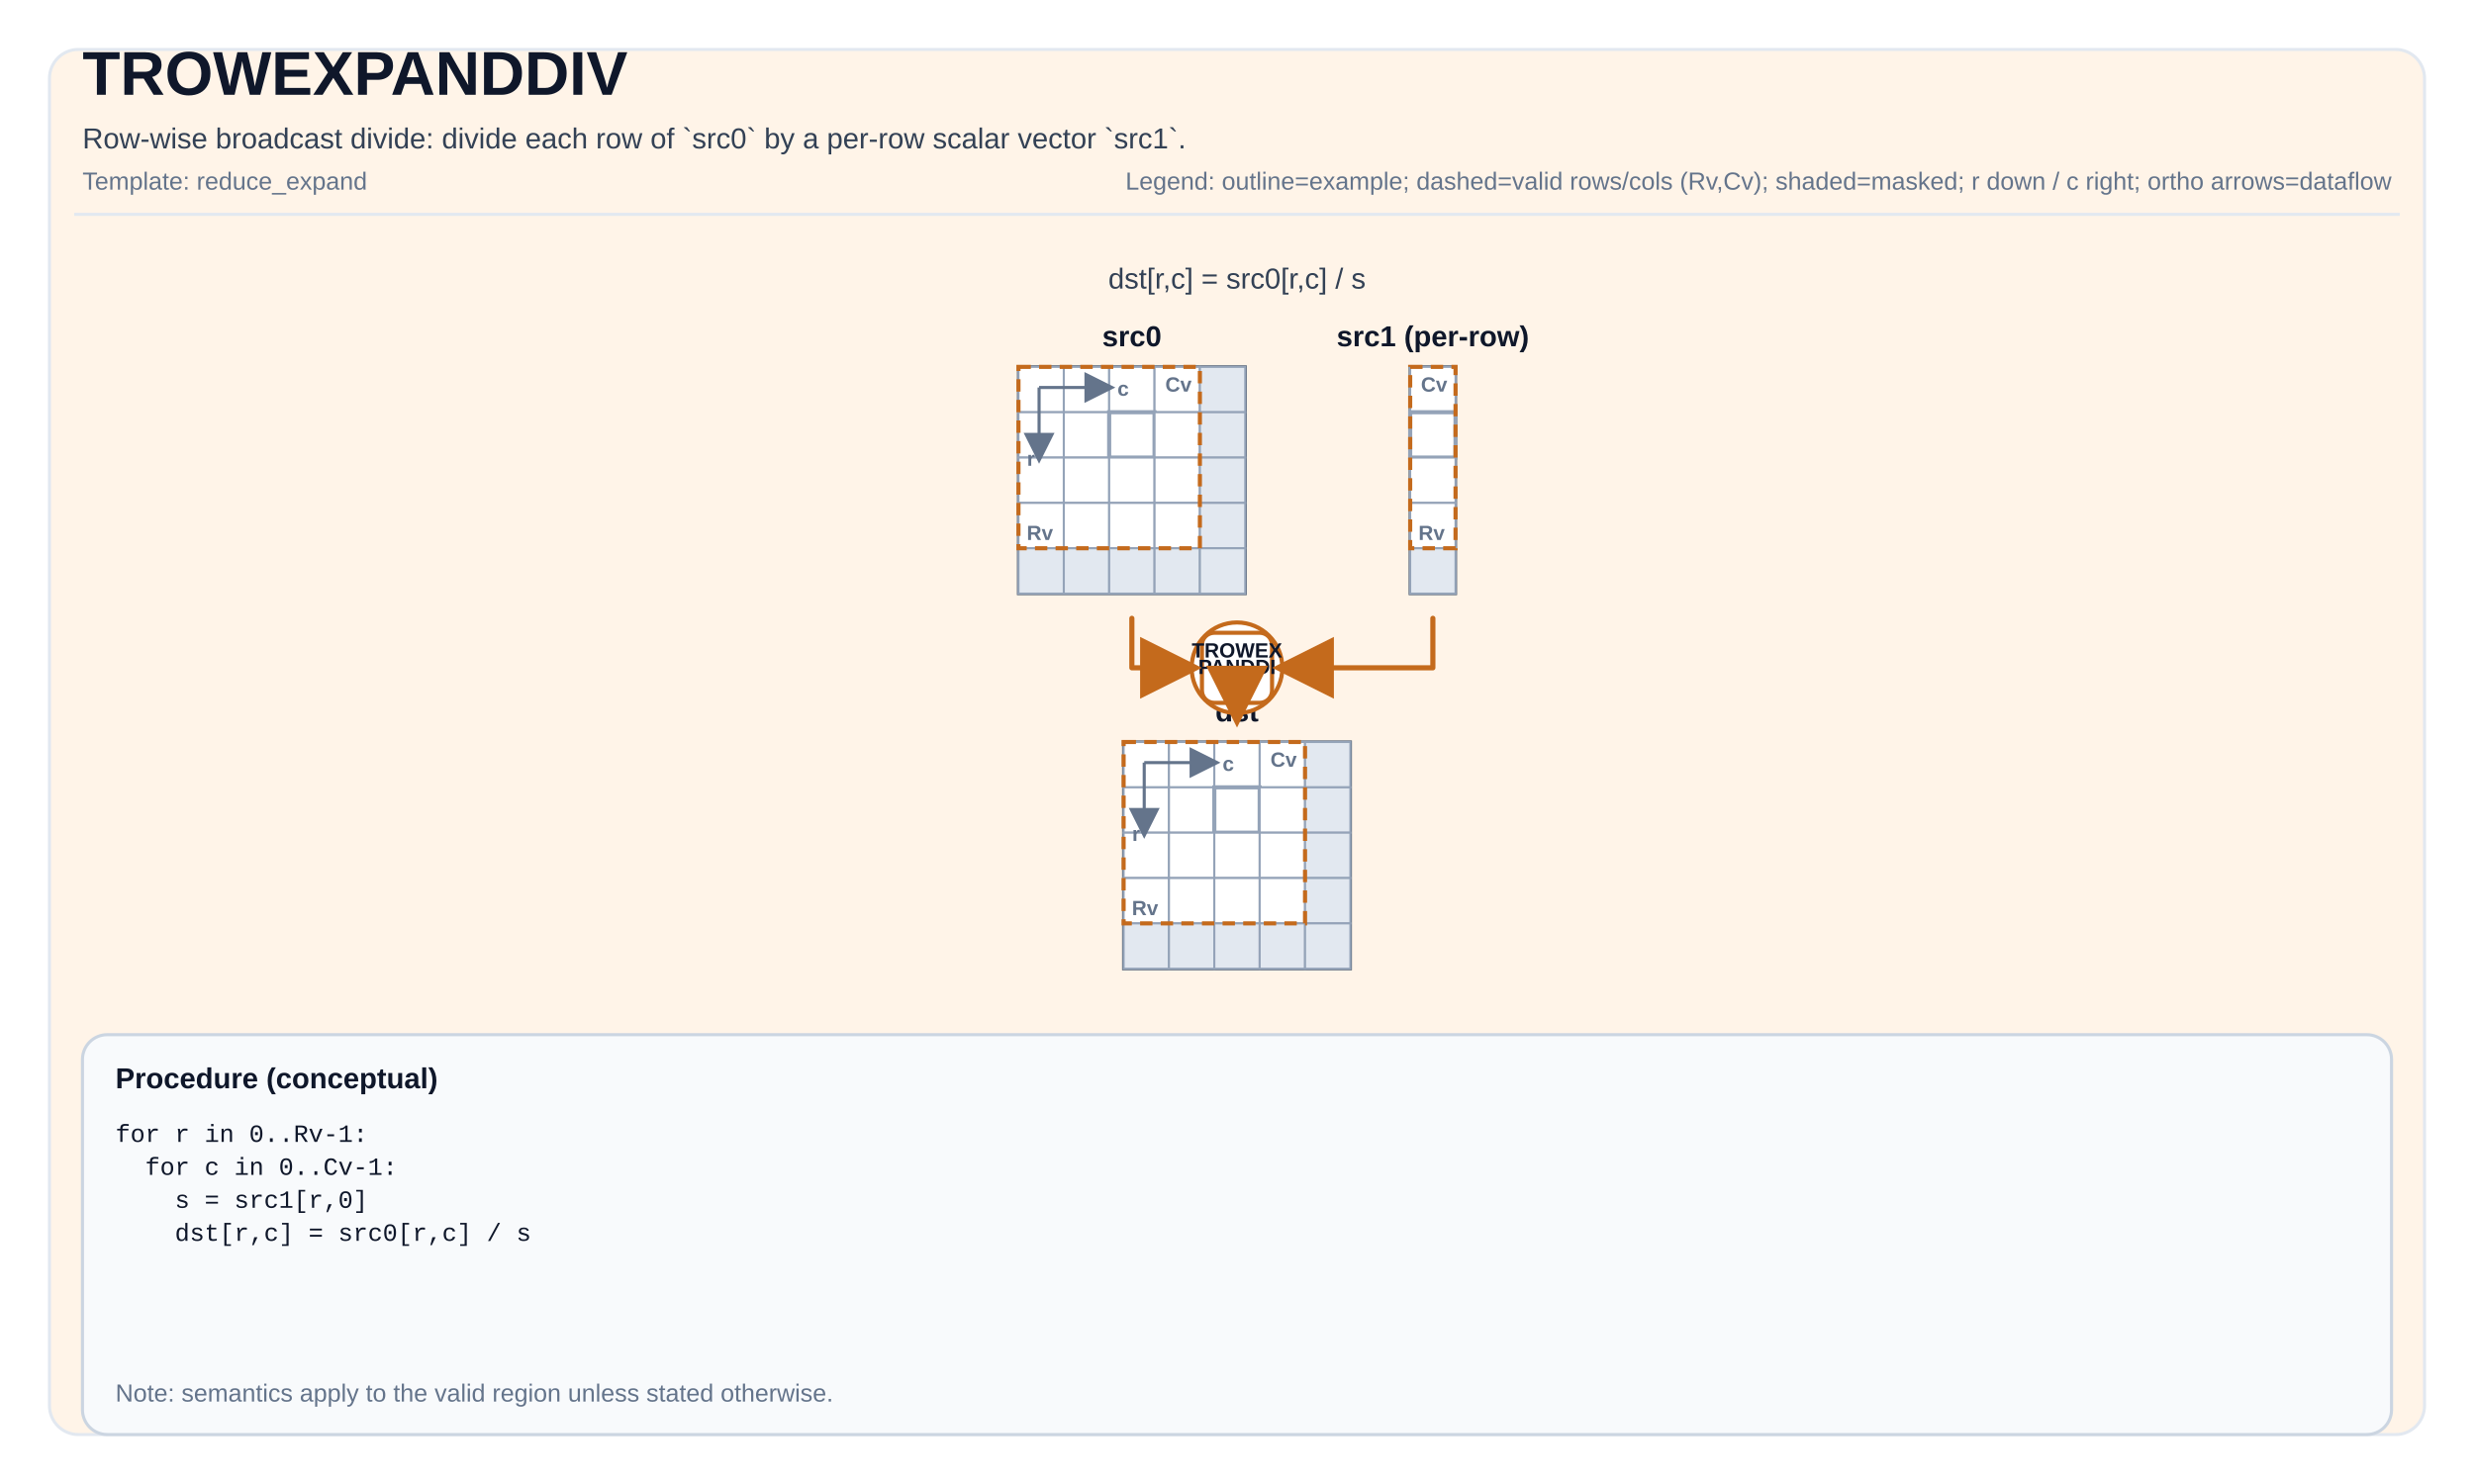
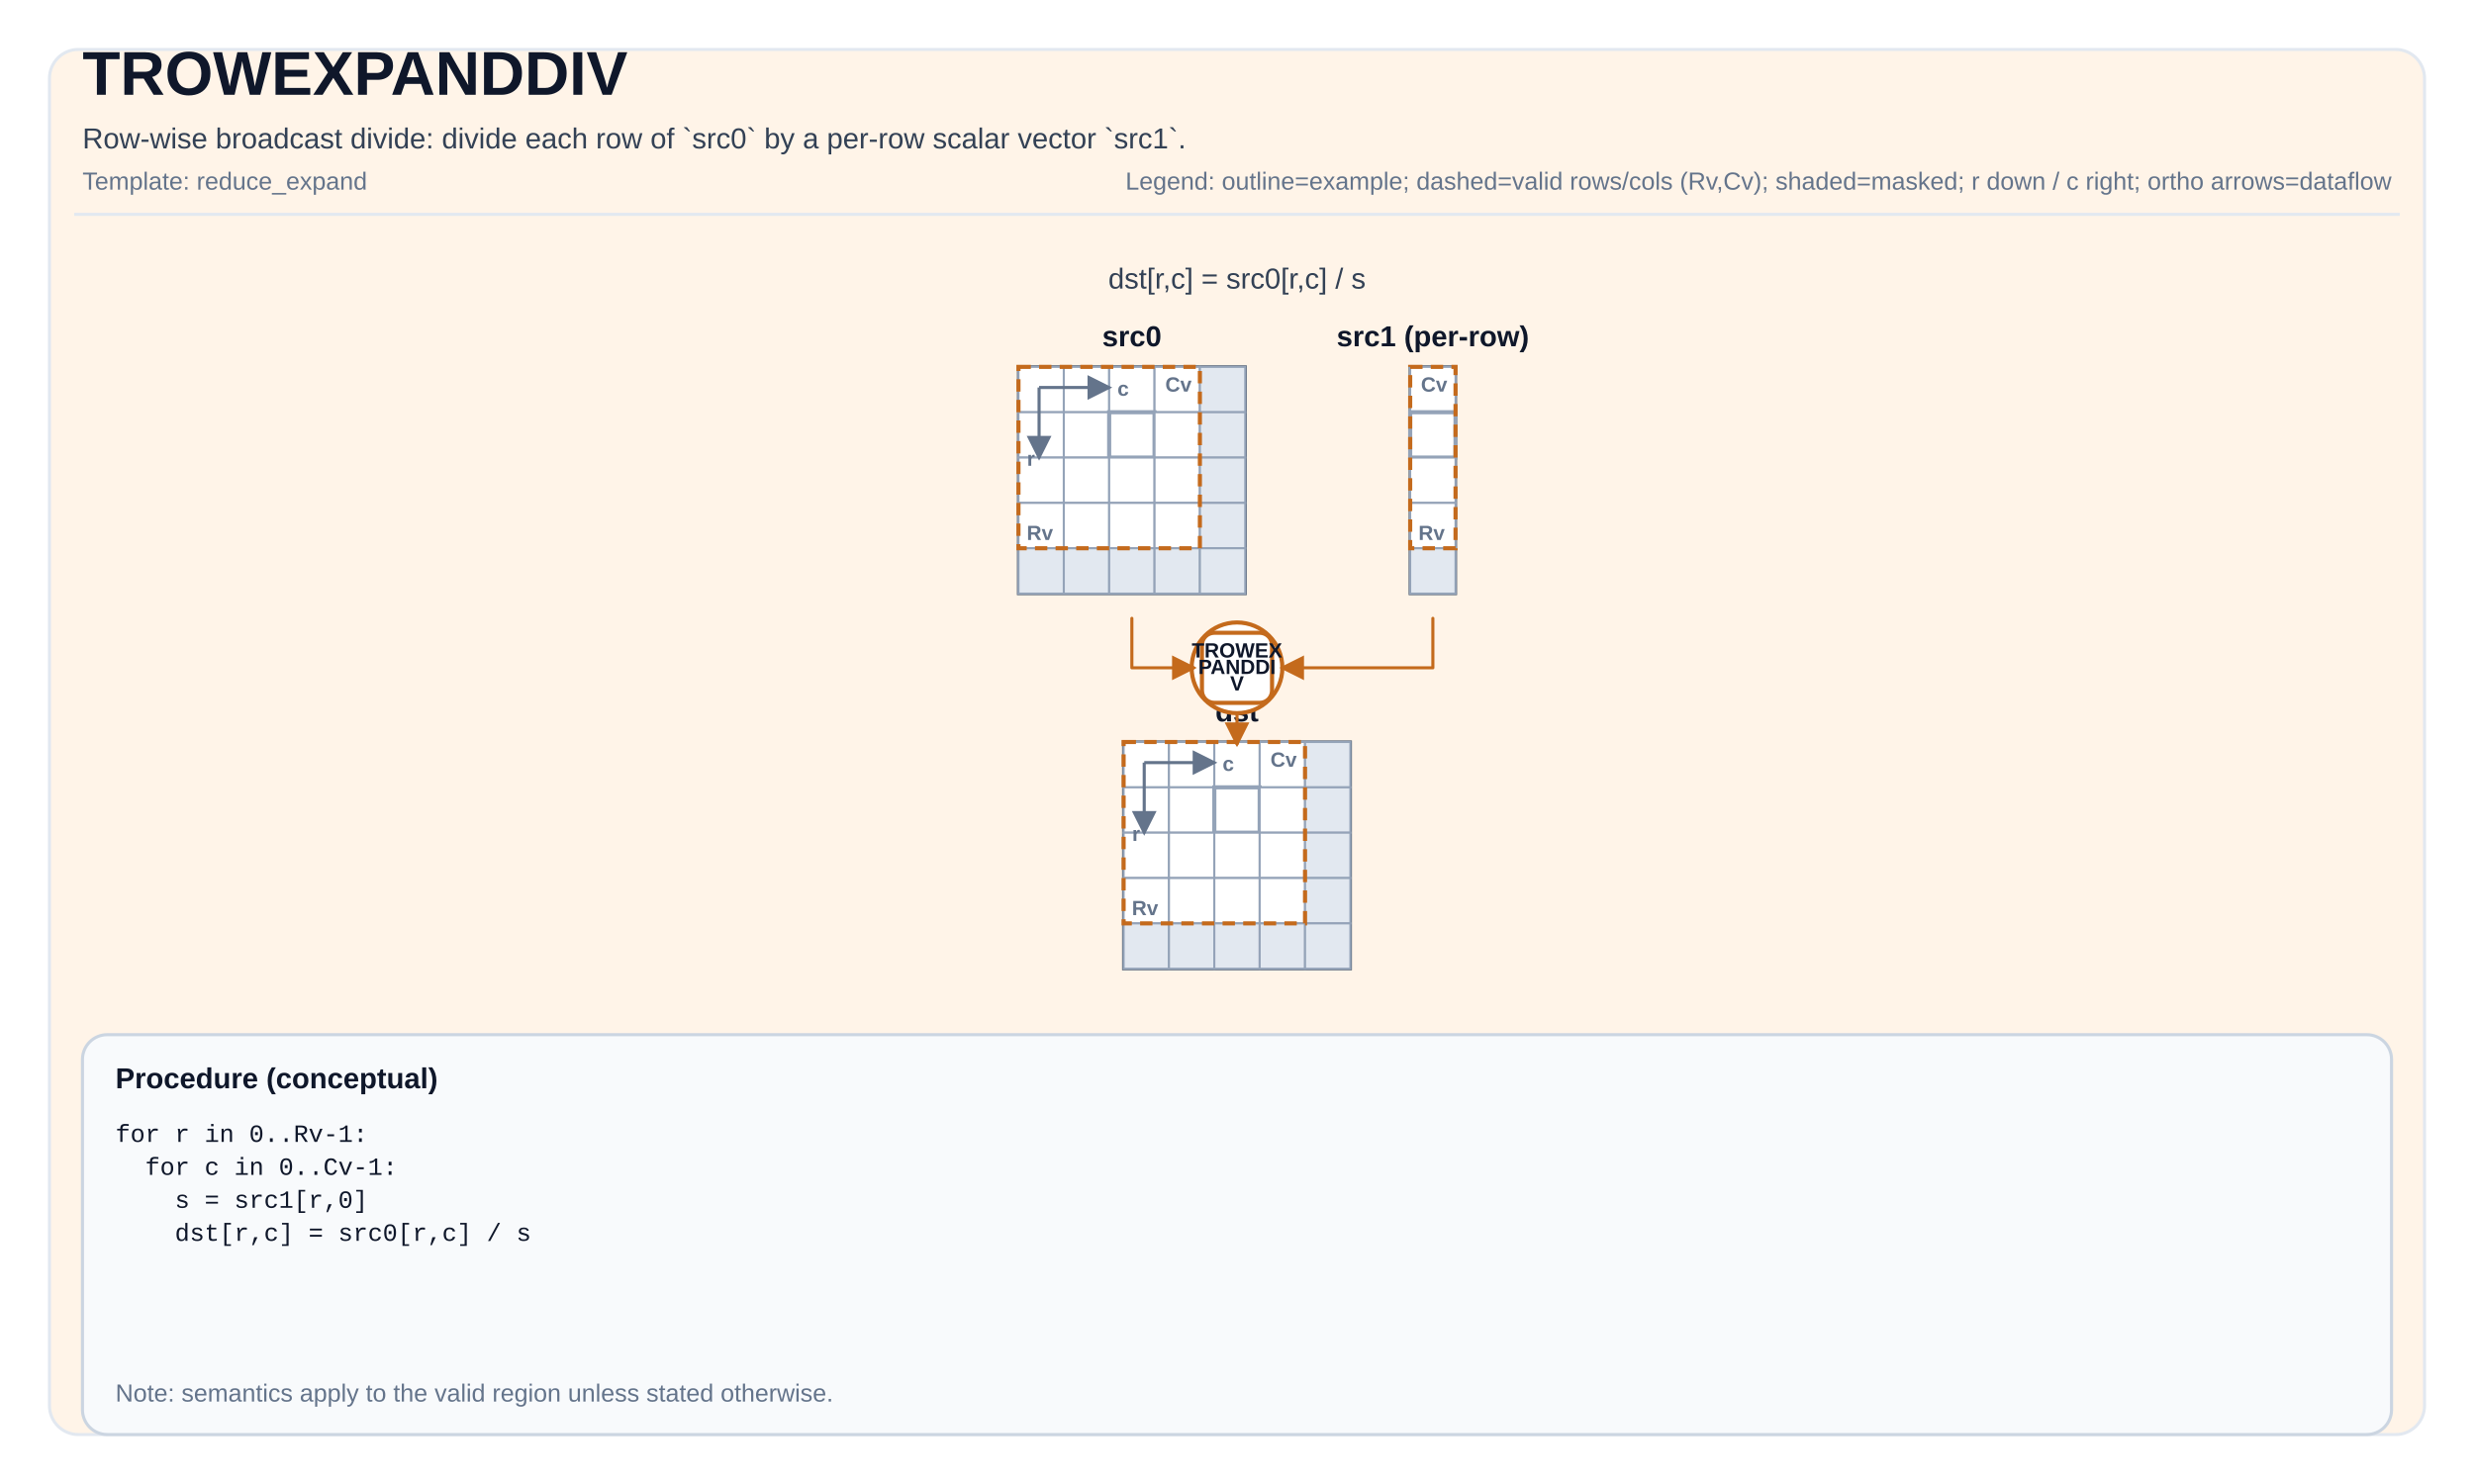
<svg xmlns="http://www.w3.org/2000/svg" width="1200" height="720" viewBox="0 0 1200 720" role="img" aria-label="TROWEXPANDDIV tile operation diagram">
  <defs>
-     <marker id="arrow" markerWidth="12" markerHeight="12" refX="10" refY="6" orient="auto">
-       <path d="M0,0 L0,12 L12,6 z" fill="#C46A1C" />
+     <marker id="arrow" markerWidth="8" markerHeight="8" refX="7" refY="4" orient="auto">
+       <path d="M0,0 L0,8 L8,4 z" fill="#C46A1C" />
    </marker>
-     <marker id="axisArrow" markerWidth="10" markerHeight="10" refX="8" refY="5" orient="auto">
-       <path d="M0,0 L0,10 L10,5 z" fill="#64748b" />
+     <marker id="axisArrow" markerWidth="8" markerHeight="8" refX="7" refY="4" orient="auto">
+       <path d="M0,0 L0,8 L8,4 z" fill="#64748b" />
    </marker>
  </defs>
  <style>
svg { font-family: Arial, Helvetica, sans-serif; }
.title { font-size: 30px; font-weight: 700; fill: #0f172a; }
.subtitle { font-size: 14px; fill: #334155; }
.meta { font-size: 12px; fill: #64748b; }
.frame { fill: white; }
.panel { fill: #FFF4E8; stroke: #e2e8f0; stroke-width: 1.5; rx: 14; }
.tileLabel { font-size: 14px; font-weight: 700; fill: #0f172a; }
.tileBorder { fill: none; stroke: #475569; stroke-width: 1.5; }
.cell { fill: #ffffff; stroke: #94a3b8; stroke-width: 1; }
.cellMasked { fill: #e2e8f0; }
.cellHL { stroke-width: 2; }
.cellText { font-family: ui-monospace, SFMono-Regular, Menlo, Monaco, Consolas, 'Liberation Mono', 'Courier New', monospace; font-size: 10px; fill: #0f172a; }
- .arrow { stroke-width: 2.5; fill: none; stroke-linejoin: round; stroke-linecap: round; }
+ .arrow { stroke-width: 1.5; fill: none; stroke-linejoin: round; stroke-linecap: round; }
.axisLine { stroke: #64748b; stroke-width: 1.5; fill: none; }
.axisText { font-size: 10px; fill: #64748b; font-weight: 700; }
.opCircle { fill: #ffffff; stroke-width: 2; }
.opRect { fill: #ffffff; stroke-width: 2; }
.opText { font-size: 10px; font-weight: 800; fill: #0f172a; }
.procBox { fill: #f8fafc; stroke: #cbd5e1; stroke-width: 1.5; rx: 12; }
.procTitle { font-size: 14px; font-weight: 700; fill: #0f172a; }
.procText { font-family: ui-monospace, SFMono-Regular, Menlo, Monaco, Consolas, 'Liberation Mono', 'Courier New', monospace; font-size: 12px; fill: #0f172a; }
.smallLabel { font-size: 12px; fill: #334155; }
.scalarBox { fill: #ffffff; stroke: #cbd5e1; stroke-width: 1.5; }
.scalarValue { font-size: 16px; font-weight: 700; }
.validBox { fill: none; stroke-width: 2; stroke-dasharray: 6 4; }
</style>
  <rect x="0" y="0" width="1200" height="720" class="frame" />
  <rect x="24" y="24" width="1152" height="672" class="panel" />
  <text x="40" y="46" class="title">TROWEXPANDDIV</text>
  <text x="40" y="72" class="subtitle">Row-wise broadcast divide: divide each row of `src0` by a per-row scalar vector `src1`.</text>
  <text x="40" y="92" class="meta">Template: reduce_expand</text>
  <text x="1160" y="92" class="meta" text-anchor="end">Legend: outline=example; dashed=valid rows/cols (Rv,Cv); shaded=masked; r down / c right; ortho arrows=dataflow</text>
  <line x1="36" y1="104" x2="1164" y2="104" stroke="#e2e8f0" stroke-width="1.5" />
  <text x="549" y="168" class="tileLabel" text-anchor="middle">src0</text>
  <rect x="494" y="178" width="110" height="110" class="tileBorder" />
  <rect x="494" y="178" width="22" height="22" class="cell" />
  <rect x="516" y="178" width="22" height="22" class="cell" />
  <rect x="538" y="178" width="22" height="22" class="cell" />
  <rect x="560" y="178" width="22" height="22" class="cell" />
  <rect x="582" y="178" width="22" height="22" class="cell cellMasked" />
  <rect x="494" y="200" width="22" height="22" class="cell" />
  <rect x="516" y="200" width="22" height="22" class="cell" />
  <rect x="538" y="200" width="22" height="22" class="cell cellHL" stroke="#C46A1C" />
  <rect x="560" y="200" width="22" height="22" class="cell" />
  <rect x="582" y="200" width="22" height="22" class="cell cellMasked" />
  <rect x="494" y="222" width="22" height="22" class="cell" />
  <rect x="516" y="222" width="22" height="22" class="cell" />
  <rect x="538" y="222" width="22" height="22" class="cell" />
  <rect x="560" y="222" width="22" height="22" class="cell" />
  <rect x="582" y="222" width="22" height="22" class="cell cellMasked" />
  <rect x="494" y="244" width="22" height="22" class="cell" />
  <rect x="516" y="244" width="22" height="22" class="cell" />
  <rect x="538" y="244" width="22" height="22" class="cell" />
  <rect x="560" y="244" width="22" height="22" class="cell" />
  <rect x="582" y="244" width="22" height="22" class="cell cellMasked" />
  <rect x="494" y="266" width="22" height="22" class="cell cellMasked" />
  <rect x="516" y="266" width="22" height="22" class="cell cellMasked" />
  <rect x="538" y="266" width="22" height="22" class="cell cellMasked" />
  <rect x="560" y="266" width="22" height="22" class="cell cellMasked" />
  <rect x="582" y="266" width="22" height="22" class="cell cellMasked" />
  <rect x="494" y="178" width="88" height="88" class="validBox" stroke="#C46A1C" />
  <text x="498" y="262" class="axisText">Rv</text>
  <text x="578" y="190" class="axisText" text-anchor="end">Cv</text>
  <path d="M 504 188 L 538 188" class="axisLine" marker-end="url(#axisArrow)" />
  <path d="M 504 188 L 504 222" class="axisLine" marker-end="url(#axisArrow)" />
  <text x="542" y="192" class="axisText">c</text>
  <text x="502" y="226" class="axisText" text-anchor="end">r</text>
  <text x="695" y="168" class="tileLabel" text-anchor="middle">src1 (per-row)</text>
  <rect x="684" y="178" width="22" height="110" class="tileBorder" />
  <rect x="684" y="178" width="22" height="22" class="cell" />
  <rect x="684" y="200" width="22" height="22" class="cell cellHL" stroke="#C46A1C" />
  <rect x="684" y="222" width="22" height="22" class="cell" />
  <rect x="684" y="244" width="22" height="22" class="cell" />
  <rect x="684" y="266" width="22" height="22" class="cell cellMasked" />
  <rect x="684" y="178" width="22" height="88" class="validBox" stroke="#C46A1C" />
  <text x="688" y="262" class="axisText">Rv</text>
  <text x="702" y="190" class="axisText" text-anchor="end">Cv</text>
  <text x="600" y="350" class="tileLabel" text-anchor="middle">dst</text>
  <rect x="545" y="360" width="110" height="110" class="tileBorder" />
  <rect x="545" y="360" width="22" height="22" class="cell" />
  <rect x="567" y="360" width="22" height="22" class="cell" />
  <rect x="589" y="360" width="22" height="22" class="cell" />
  <rect x="611" y="360" width="22" height="22" class="cell" />
  <rect x="633" y="360" width="22" height="22" class="cell cellMasked" />
  <rect x="545" y="382" width="22" height="22" class="cell" />
  <rect x="567" y="382" width="22" height="22" class="cell" />
  <rect x="589" y="382" width="22" height="22" class="cell cellHL" stroke="#C46A1C" />
  <rect x="611" y="382" width="22" height="22" class="cell" />
  <rect x="633" y="382" width="22" height="22" class="cell cellMasked" />
  <rect x="545" y="404" width="22" height="22" class="cell" />
  <rect x="567" y="404" width="22" height="22" class="cell" />
  <rect x="589" y="404" width="22" height="22" class="cell" />
  <rect x="611" y="404" width="22" height="22" class="cell" />
  <rect x="633" y="404" width="22" height="22" class="cell cellMasked" />
  <rect x="545" y="426" width="22" height="22" class="cell" />
  <rect x="567" y="426" width="22" height="22" class="cell" />
  <rect x="589" y="426" width="22" height="22" class="cell" />
  <rect x="611" y="426" width="22" height="22" class="cell" />
  <rect x="633" y="426" width="22" height="22" class="cell cellMasked" />
  <rect x="545" y="448" width="22" height="22" class="cell cellMasked" />
  <rect x="567" y="448" width="22" height="22" class="cell cellMasked" />
  <rect x="589" y="448" width="22" height="22" class="cell cellMasked" />
  <rect x="611" y="448" width="22" height="22" class="cell cellMasked" />
  <rect x="633" y="448" width="22" height="22" class="cell cellMasked" />
  <rect x="545" y="360" width="88" height="88" class="validBox" stroke="#C46A1C" />
  <text x="549" y="444" class="axisText">Rv</text>
  <text x="629" y="372" class="axisText" text-anchor="end">Cv</text>
  <path d="M 555 370 L 589 370" class="axisLine" marker-end="url(#axisArrow)" />
  <path d="M 555 370 L 555 404" class="axisLine" marker-end="url(#axisArrow)" />
  <text x="593" y="374" class="axisText">c</text>
  <text x="553" y="408" class="axisText" text-anchor="end">r</text>
  <text x="600" y="140" class="subtitle" text-anchor="middle" fill="#C46A1C">dst[r,c] = src0[r,c] / s</text>
  <circle cx="600" cy="324" r="22" class="opCircle" stroke="#C46A1C" />
  <rect x="583" y="307" width="34" height="34" rx="6" class="opRect" stroke="#C46A1C" />
  <text x="600" y="319.0" class="opText" font-size="7px" text-anchor="middle">TROWEX</text>
  <text x="600" y="327.0" class="opText" font-size="7px" text-anchor="middle">PANDDI</text>
  <text x="600" y="335.0" class="opText" font-size="7px" text-anchor="middle">V</text>
-   <path d="M 549 300 L 549 324 L 578 324 L 578 324" class="arrow" stroke="#C46A1C" marker-end="url(#arrow)" />
-   <path d="M 695 300 L 695 324 L 622 324 L 622 324" class="arrow" stroke="#C46A1C" marker-end="url(#arrow)" />
-   <path d="M 600 346 L 600 347 L 600 347 L 600 348" class="arrow" stroke="#C46A1C" marker-end="url(#arrow)" />
+   <path d="M 549 300 L 549 324 L 579 324" class="arrow" stroke="#C46A1C" marker-end="url(#arrow)" />
+   <path d="M 695 300 L 695 324 L 622 324" class="arrow" stroke="#C46A1C" marker-end="url(#arrow)" />
+   <path d="M 600 346 L 600 361" class="arrow" stroke="#C46A1C" marker-end="url(#arrow)" />
  <rect x="40" y="502" width="1120" height="194" class="procBox" />
  <text x="56" y="528" class="procTitle">Procedure (conceptual)</text>
  <text x="56" y="554" class="procText" xml:space="preserve">
    <tspan x="56" dy="0">for r in 0..Rv-1:</tspan>
    <tspan x="56" dy="16">  for c in 0..Cv-1:</tspan>
    <tspan x="56" dy="16">    s = src1[r,0]</tspan>
    <tspan x="56" dy="16">    dst[r,c] = src0[r,c] / s</tspan>
  </text>
  <text x="56" y="680" class="meta">Note: semantics apply to the valid region unless stated otherwise.</text>
</svg>
